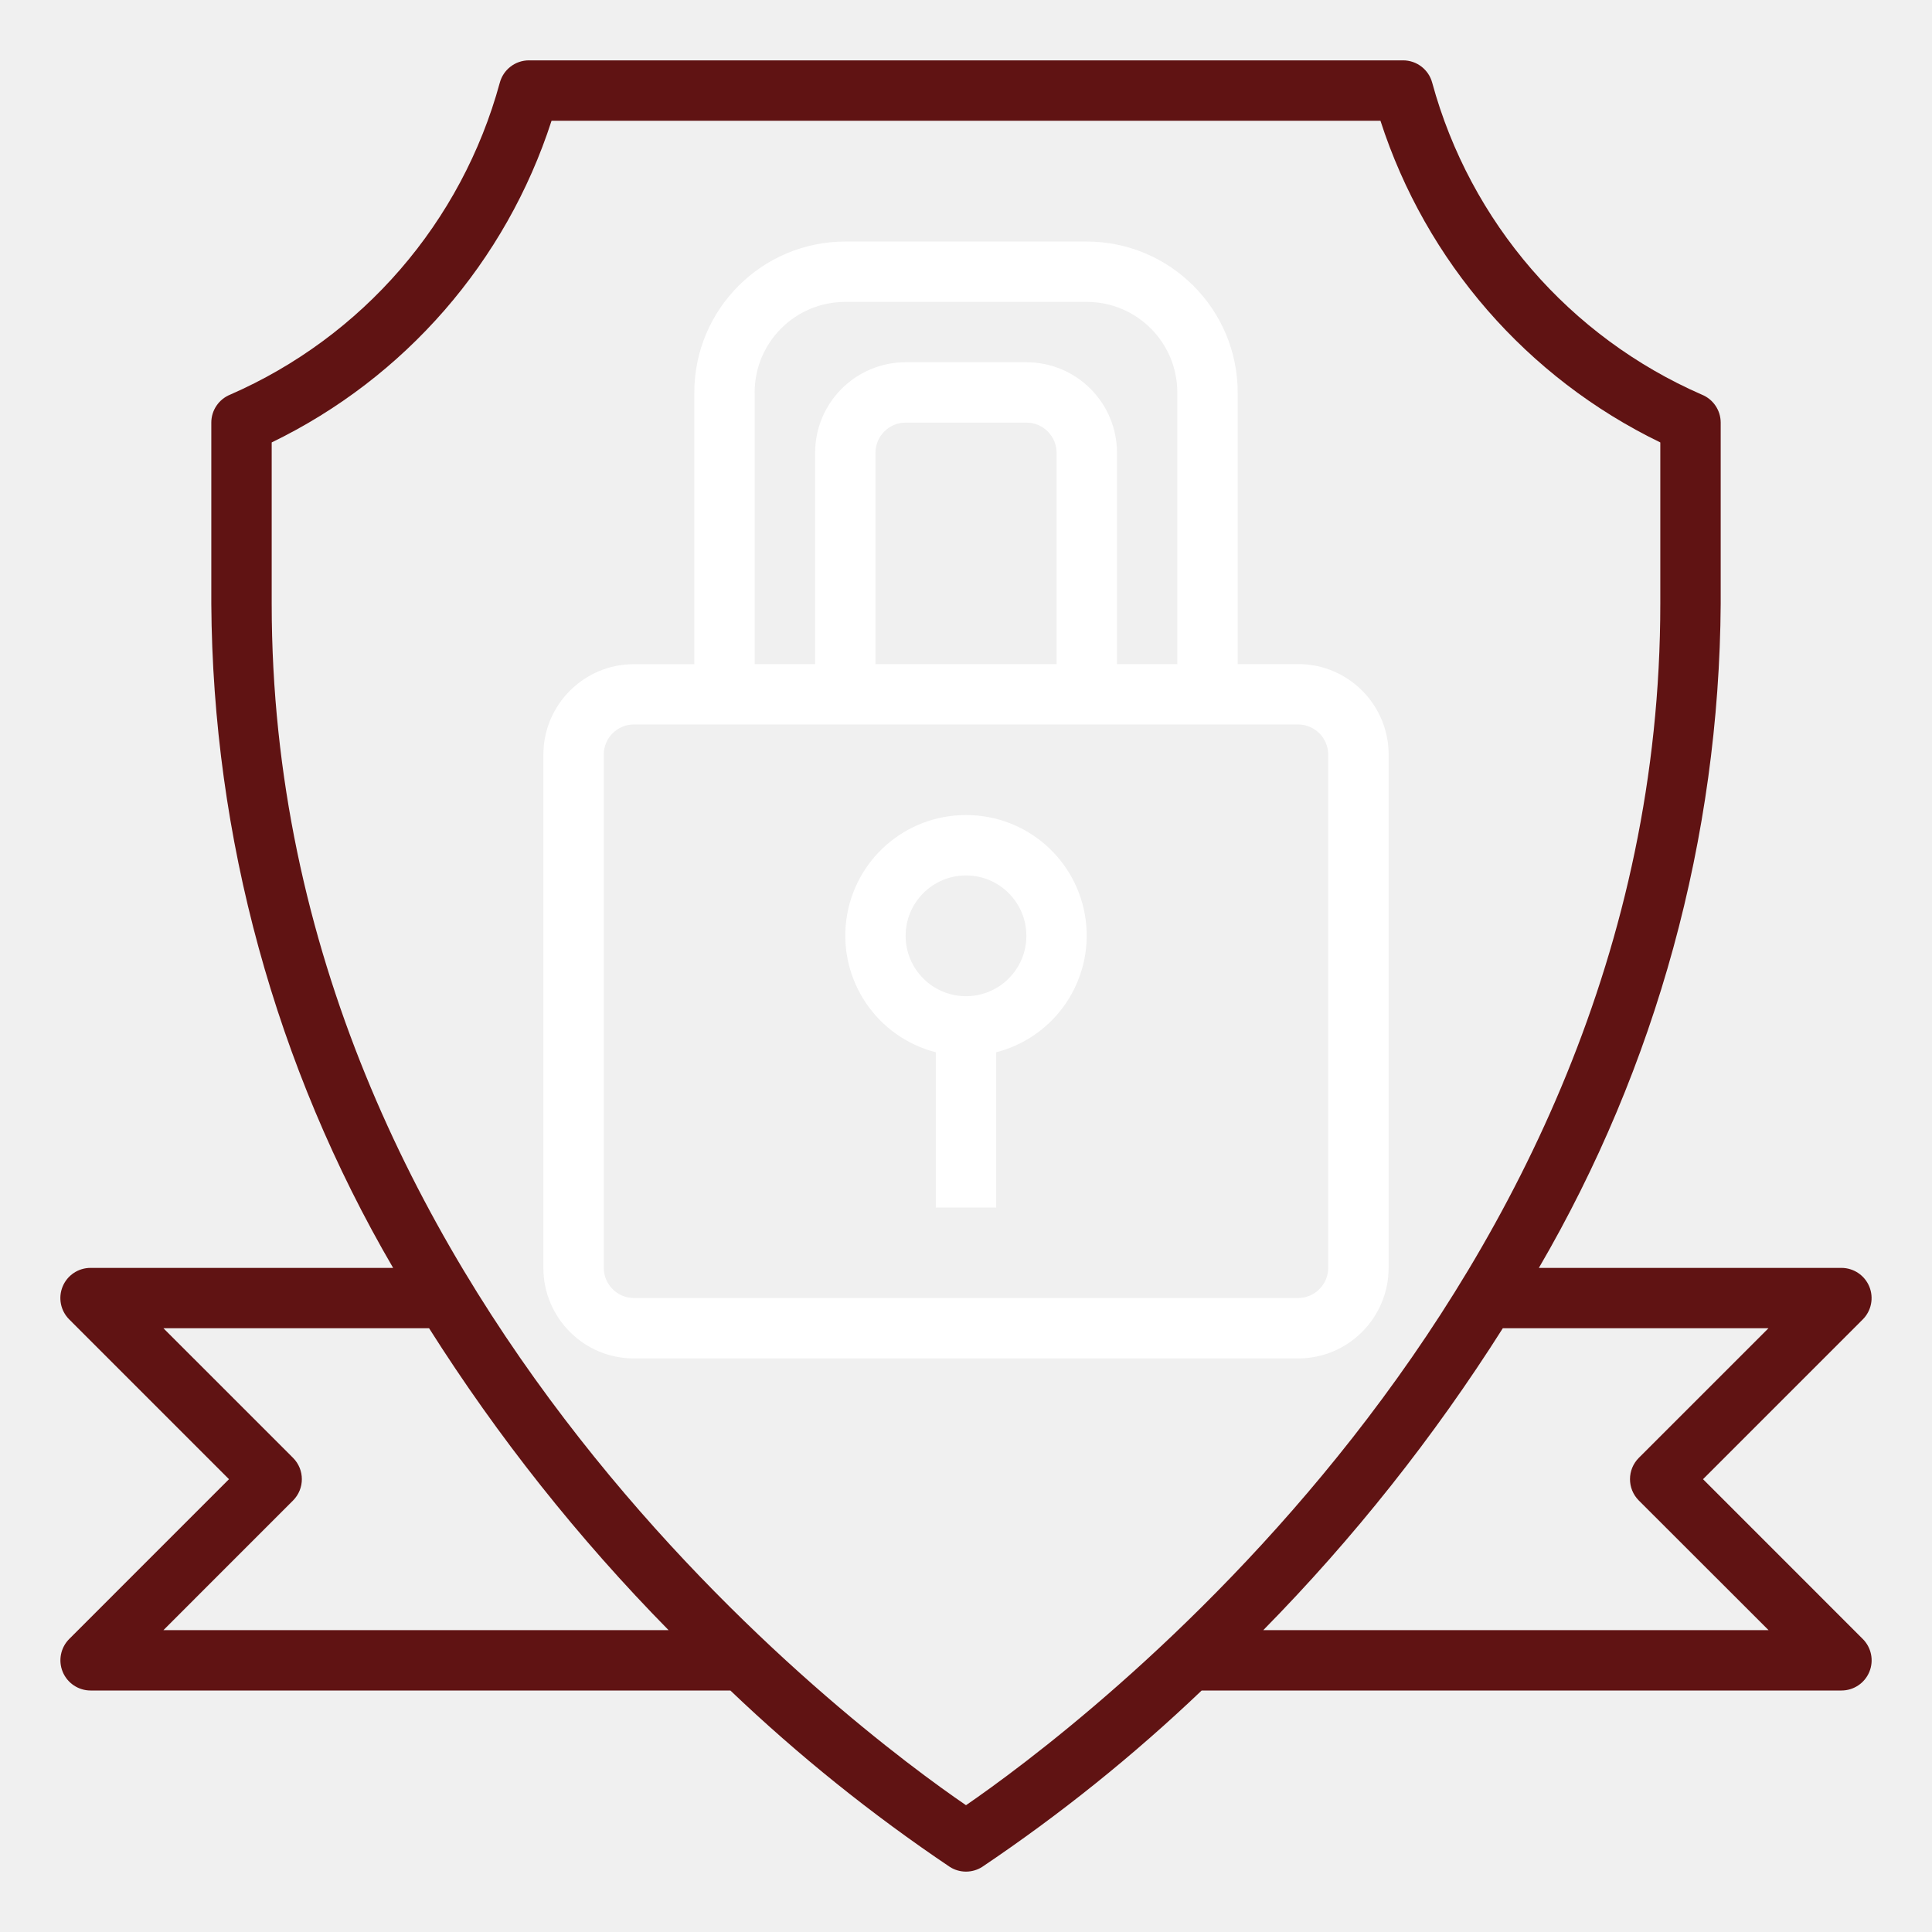
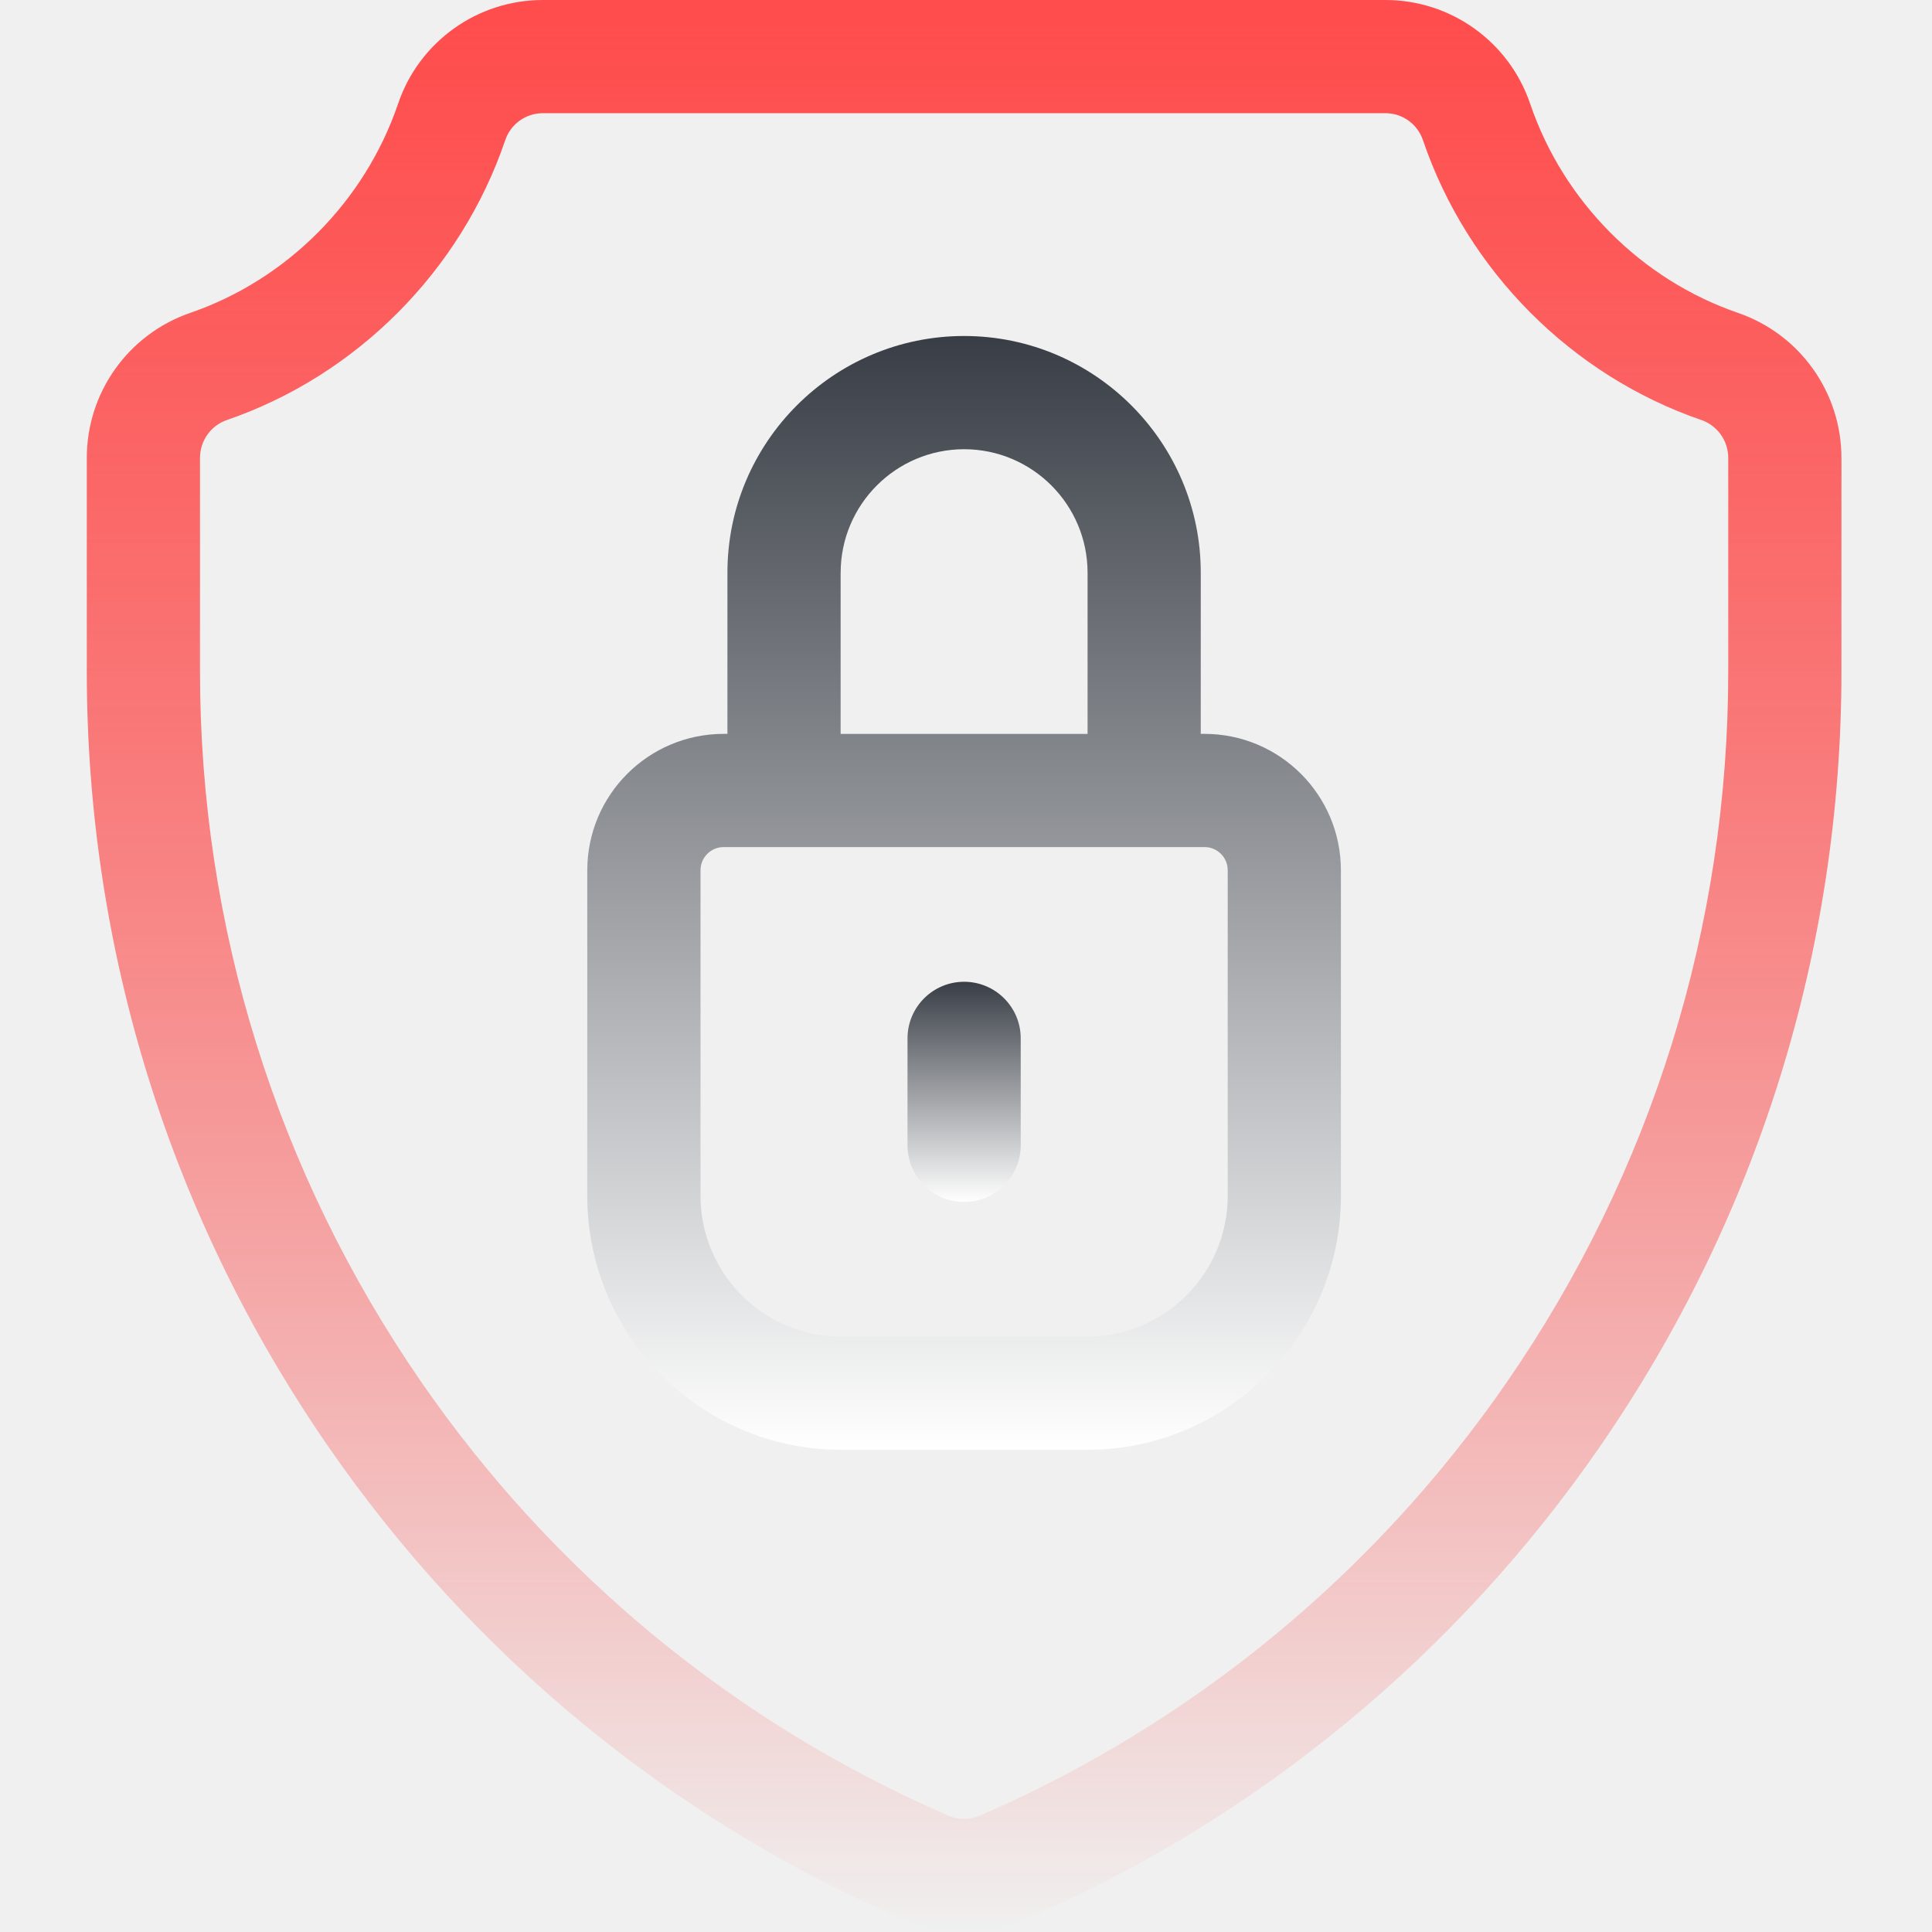
- <svg xmlns="http://www.w3.org/2000/svg" width="54" height="54" fill="none">
-   <path d="M47.6 41.344l4.465-4.466a.844.844 0 00-.596-1.44h-8.457a37.315 37.315 0 005.082-18.563v-5.063a.844.844 0 00-.528-.782 13.345 13.345 0 01-7.535-8.716.843.843 0 00-.815-.627H14.784a.844.844 0 00-.815.627 13.345 13.345 0 01-7.535 8.716.845.845 0 00-.528.783v5.062a37.315 37.315 0 005.082 18.563H2.531a.843.843 0 00-.596 1.44L6.4 41.344 1.935 45.81a.844.844 0 00.596 1.44h17.883a46.355 46.355 0 006.139 4.934.843.843 0 00.894 0 46.362 46.362 0 006.14-4.934h17.882a.843.843 0 00.596-1.44L47.6 41.344zm-39.41.596a.844.844 0 000-1.193l-3.622-3.622h7.425a50.726 50.726 0 006.694 8.438H4.568L8.19 41.94zM27 50.456C24.053 48.44 7.594 36.298 7.594 16.875v-4.509a15.173 15.173 0 007.822-8.991h23.168a15.174 15.174 0 007.822 8.991v4.509c0 19.4-16.46 31.556-19.406 33.581zm8.31-4.894a50.726 50.726 0 006.694-8.437h7.425l-3.623 3.622a.844.844 0 000 1.193l3.626 3.623H35.31z" fill="#601313" />
-   <path d="M38.813 35.438V21.093a2.531 2.531 0 00-2.532-2.532h-1.687V10.97a4.224 4.224 0 00-4.219-4.219h-6.75a4.224 4.224 0 00-4.219 4.219v7.594H17.72a2.531 2.531 0 00-2.532 2.53v14.345a2.531 2.531 0 002.532 2.53h18.56a2.531 2.531 0 002.532-2.53zm-17.72-24.47a2.531 2.531 0 012.532-2.53h6.75a2.531 2.531 0 012.531 2.53v7.595H31.22v-5.907a2.531 2.531 0 00-2.532-2.531h-3.375a2.531 2.531 0 00-2.53 2.531v5.906h-1.688V10.97zm8.438 7.595H24.47v-5.907a.844.844 0 01.843-.844h3.375a.844.844 0 01.844.844v5.906zM16.875 35.438V21.093a.844.844 0 01.844-.844H36.28a.844.844 0 01.844.844v14.343a.844.844 0 01-.844.844H17.72a.844.844 0 01-.844-.843z" fill="#fff" />
-   <path d="M27 22.781a3.368 3.368 0 00-.844 6.63v4.339h1.688v-4.339a3.368 3.368 0 00-.844-6.63zm0 5.063a1.687 1.687 0 110-3.375 1.687 1.687 0 010 3.375z" fill="#fff" />
+ <svg xmlns="http://www.w3.org/2000/svg" width="80" height="80" fill="none">
+   <path d="M71.975 12.959c-4.02-1.38-7.24-4.619-8.614-8.662A6.327 6.327 0 0057.371 0h-34.9a6.328 6.328 0 00-5.988 4.297c-1.375 4.043-4.595 7.281-8.614 8.662a6.347 6.347 0 00-4.275 6.007v8.829c0 11.52 3.452 22.614 9.983 32.08 5.976 8.662 14.211 15.44 23.816 19.603a6.36 6.36 0 002.529.522 6.36 6.36 0 002.529-.522c9.604-4.162 17.839-10.941 23.815-19.602 6.531-9.467 9.984-20.56 9.984-32.081v-8.829a6.347 6.347 0 00-4.275-6.007zm-.412 14.836c0 10.565-3.166 20.738-9.156 29.419-5.476 7.938-13.022 14.15-21.82 17.962a1.676 1.676 0 01-1.33 0c-8.8-3.813-16.344-10.024-21.821-17.962-5.989-8.68-9.155-18.853-9.155-29.42v-8.828c0-.713.447-1.345 1.112-1.573 5.38-1.85 9.69-6.18 11.527-11.587a1.642 1.642 0 011.552-1.119h34.9c.7 0 1.324.45 1.551 1.12 1.838 5.406 6.148 9.737 11.528 11.586.665.228 1.112.86 1.112 1.573v8.829z" fill="url(#paint0_linear_2231_16309)" />
+   <path d="M49.88 30.388h-.159v-6.675c0-5.403-4.396-9.8-9.8-9.8-5.403 0-9.8 4.397-9.8 9.8v6.675h-.159a5.65 5.65 0 00-5.644 5.645v13.489c0 5.795 4.716 10.512 10.511 10.512h10.184c5.796 0 10.511-4.717 10.511-10.512v-13.49a5.65 5.65 0 00-5.644-5.644zm-15.07-6.675a5.119 5.119 0 015.111-5.112 5.119 5.119 0 015.113 5.112v6.676H34.809v-6.676zm16.027 25.809a5.83 5.83 0 01-5.824 5.824H34.83a5.83 5.83 0 01-5.823-5.824v-13.49c0-.527.429-.956.956-.956H49.88c.528 0 .957.43.957.957v13.489z" fill="url(#paint1_linear_2231_16309)" />
+   <path d="M39.922 40.653a2.344 2.344 0 00-2.344 2.344v4.428a2.344 2.344 0 104.688 0v-4.428a2.344 2.344 0 00-2.344-2.344z" fill="url(#paint2_linear_2231_16309)" />
+   <defs>
+     <linearGradient id="paint0_linear_2231_16309" x1="39.922" y1="0" x2="39.922" y2="80" gradientUnits="userSpaceOnUse">
+       <stop stop-color="#FF4C4C" />
+       <stop offset="1" stop-color="red" stop-opacity="0" />
+     </linearGradient>
+     <linearGradient id="paint1_linear_2231_16309" x1="39.921" y1="13.914" x2="39.921" y2="60.034" gradientUnits="userSpaceOnUse">
+       <stop stop-color="#393E46" />
+       <stop offset="1" stop-color="#fff" />
+     </linearGradient>
+     <linearGradient id="paint2_linear_2231_16309" x1="39.922" y1="40.653" x2="39.922" y2="49.769" gradientUnits="userSpaceOnUse">
+       <stop stop-color="#393E46" />
+       <stop offset="1" stop-color="#fff" />
+     </linearGradient>
+   </defs>
</svg>
